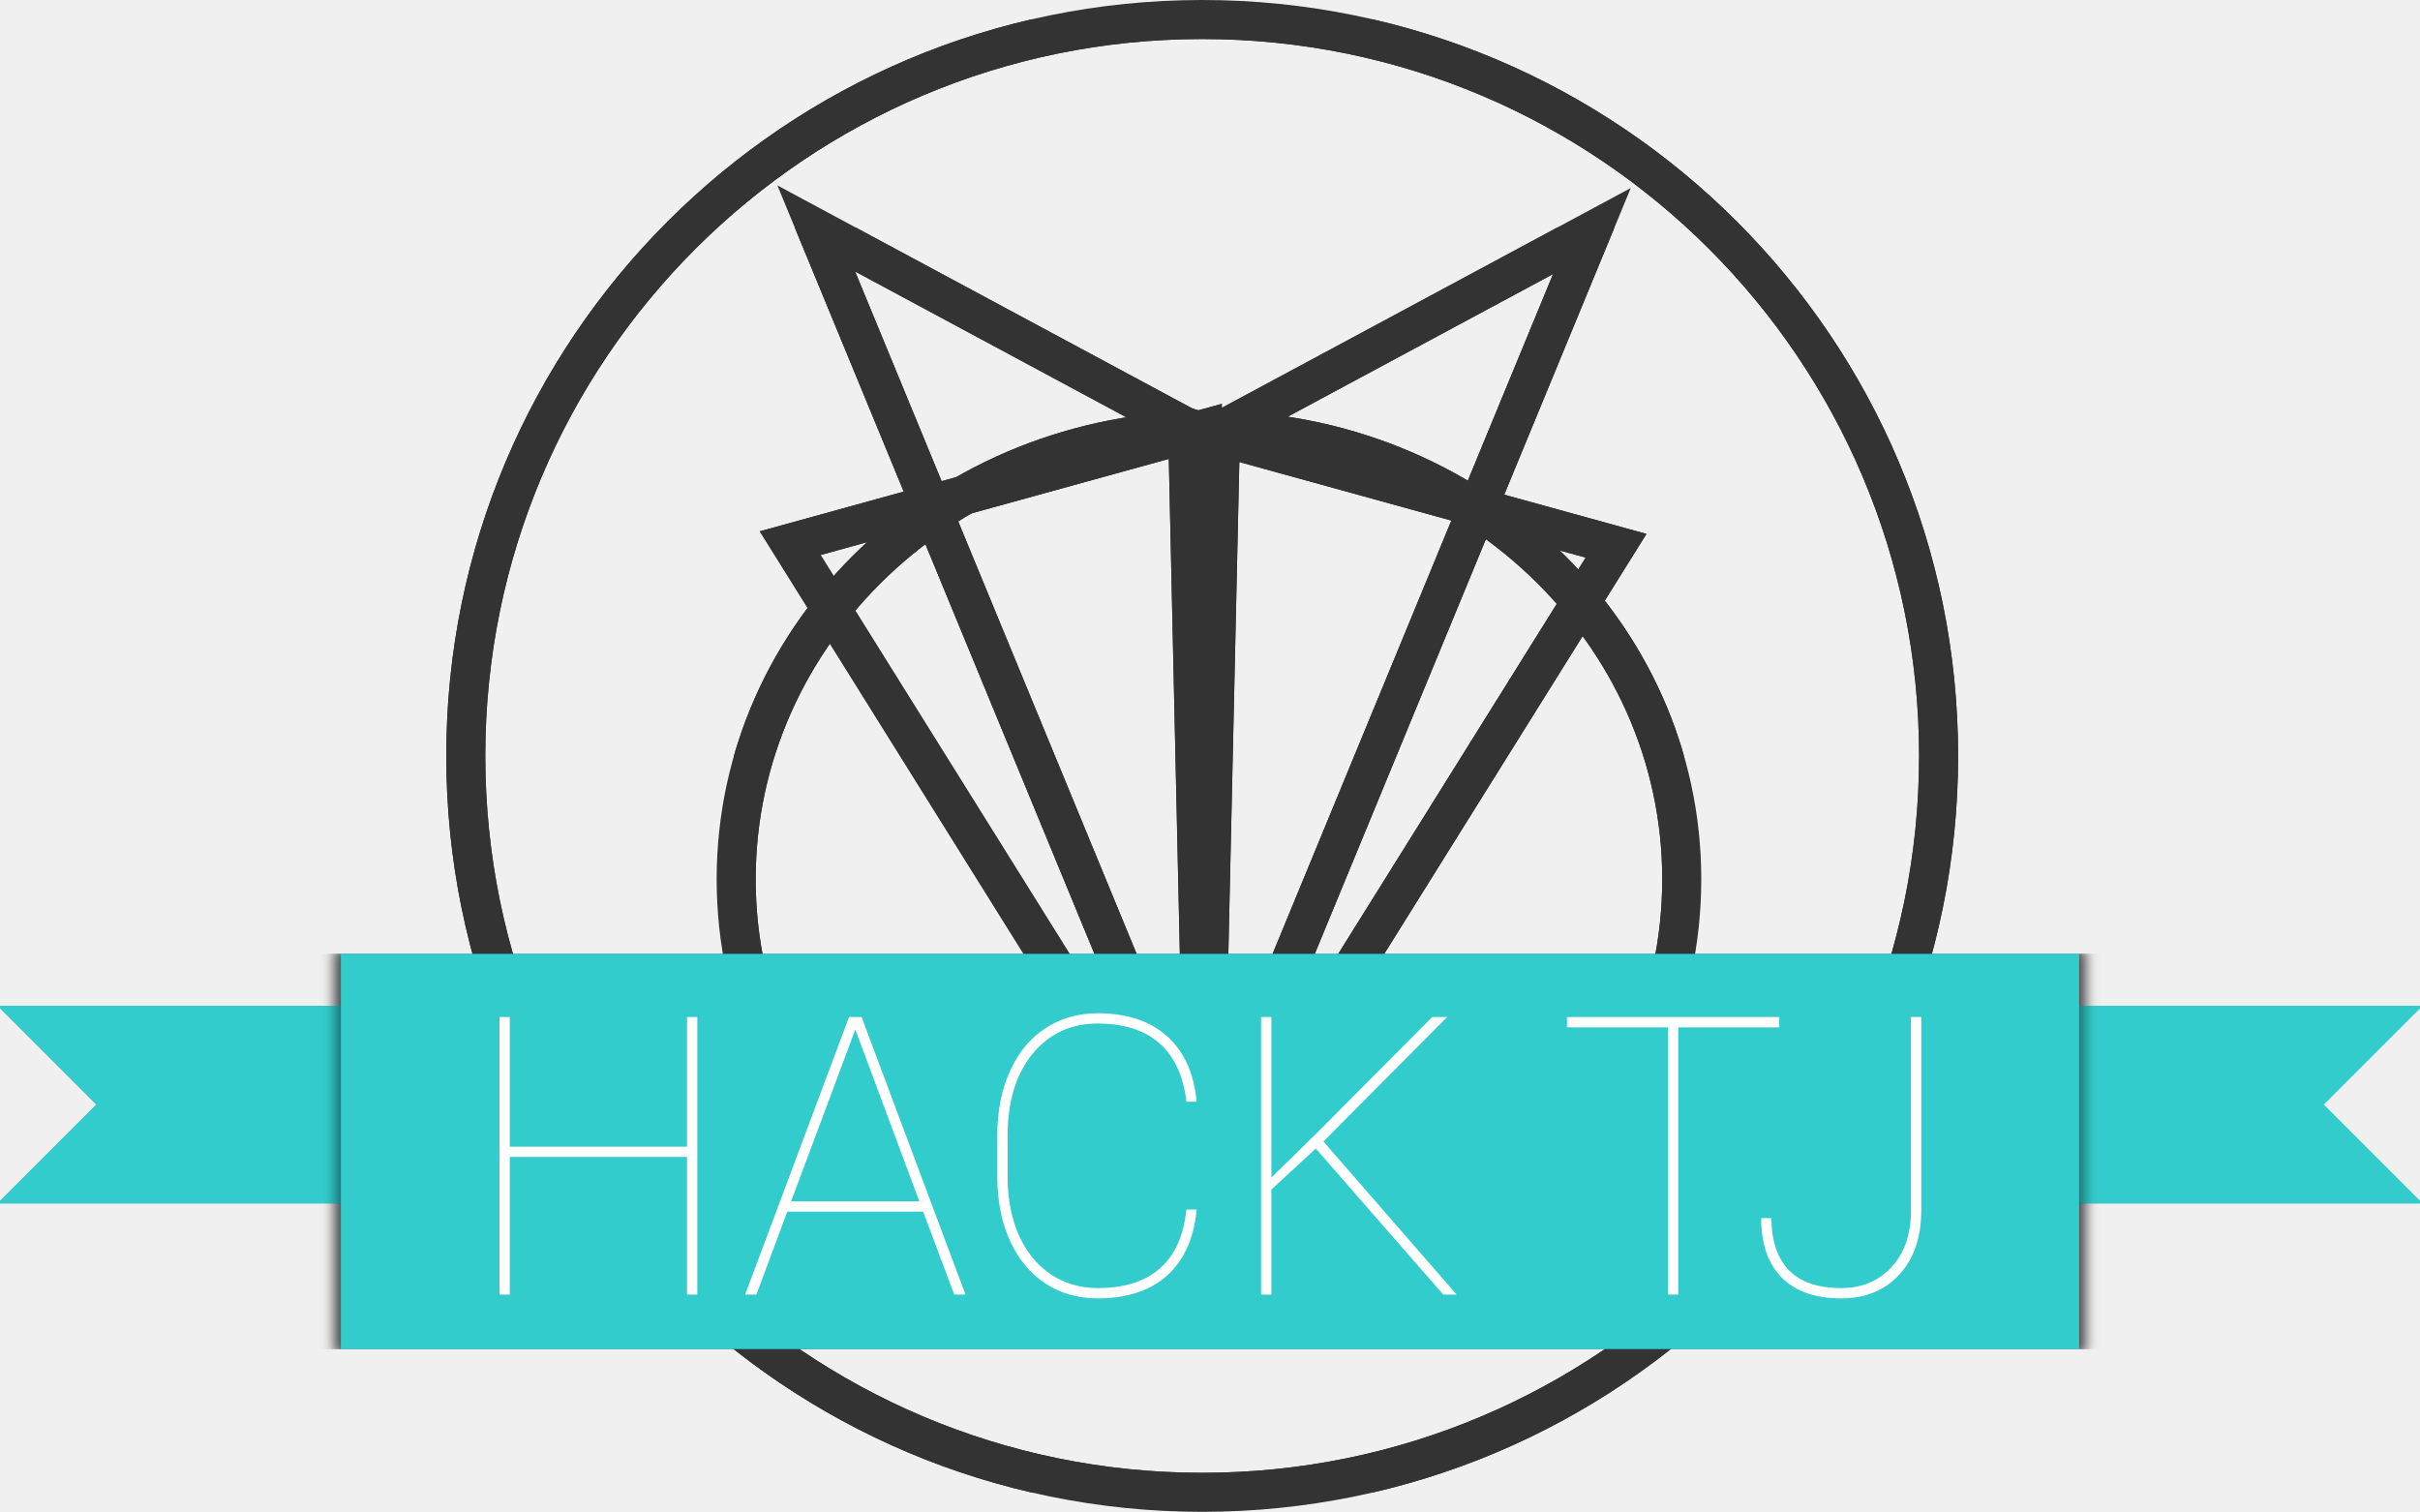
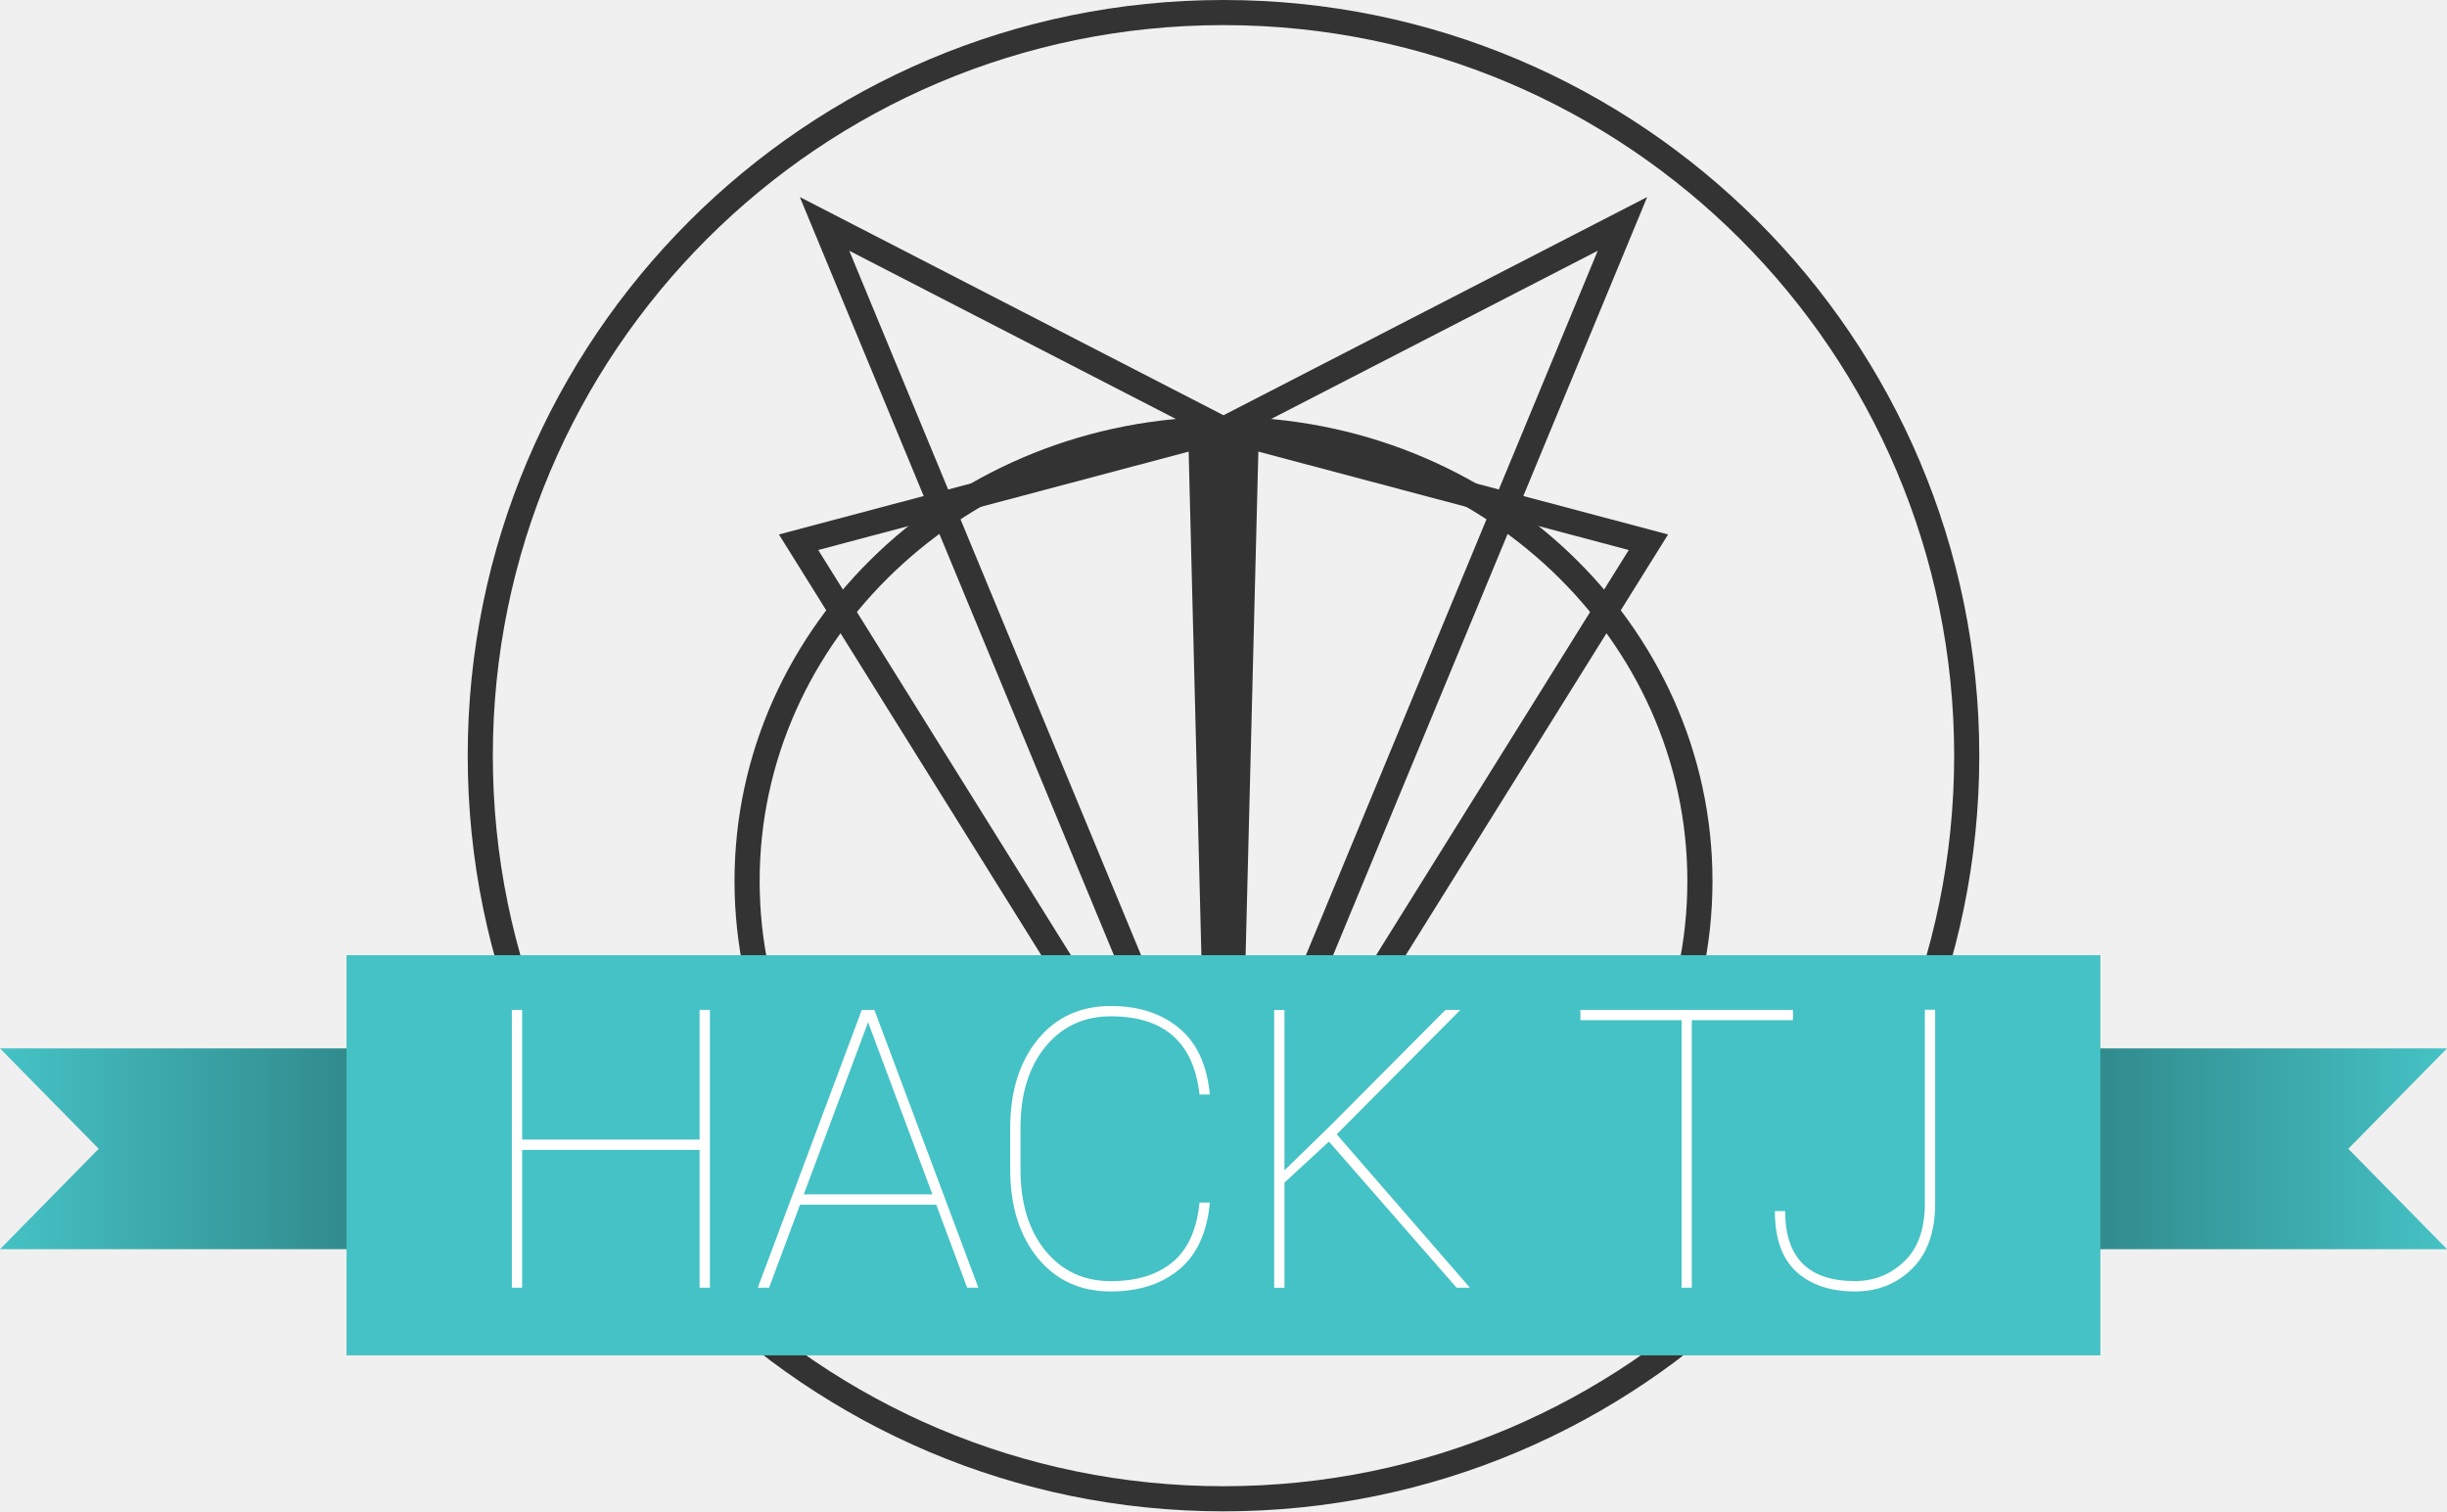
- <svg xmlns="http://www.w3.org/2000/svg" fill="none" viewBox="70 419 1860 1162">
-   <g id="Logo On White">
-     <g id="Logo-Print" clip-path="url(#clip0)">
-       <g id="TJ Logo" clip-path="url(#clip1)">
-         <path id="Line" d="M995 1337V1437" stroke="#333333" stroke-width="30" stroke-linecap="square" />
-         <ellipse id="Oval 2" cx="999.203" cy="1094.84" rx="363.383" ry="345.164" stroke="#333333" stroke-width="30" />
-         <path id="Triangle 1" fill-rule="evenodd" clip-rule="evenodd" d="M995.516 1317.27L982.805 748.023L697.367 594.594L995.516 1317.27Z" stroke="#333333" stroke-width="30" />
-         <path id="Triangle 3" fill-rule="evenodd" clip-rule="evenodd" d="M994.086 1343.8V749.062L677.32 836.477L994.086 1343.8Z" stroke="#333333" stroke-width="30" />
-         <path id="Triangle 4" fill-rule="evenodd" clip-rule="evenodd" d="M995.32 1345.8V751.062L1312.09 838.477L995.32 1345.8Z" stroke="#333333" stroke-width="30" />
-         <path id="Triangle 2" fill-rule="evenodd" clip-rule="evenodd" d="M995.367 1319.27L1008.08 750.023L1293.52 596.594L995.367 1319.27Z" stroke="#333333" stroke-width="30" />
-       </g>
-       <circle id="Circle" cx="994" cy="1000" r="566" stroke="#333333" stroke-width="30" />
-       <g id="Banner + Mask">
-         <mask id="mask0" mask-type="alpha" maskUnits="userSpaceOnUse" x="70" y="1152" width="1860" height="304">
-           <path id="Mask" fill-rule="evenodd" clip-rule="evenodd" d="M1668 1152H332V1192H70V1194L144 1268L70 1342V1344H332V1456H1668V1344H1930V1342L1856 1268L1930 1194V1192H1668V1152Z" fill="white" />
-         </mask>
-         <g mask="url(#mask0)" />
-         <g id="Banner" clip-path="url(#clip2)">
-           <path id="Rectangle 2" fill-rule="evenodd" clip-rule="evenodd" d="M332 1192H70V1194L144 1268L70 1342V1344H332V1192Z" fill="#A1B6D5" />
-           <path id="Rectangle 3" fill-rule="evenodd" clip-rule="evenodd" d="M1668 1192H1930V1194L1856 1268L1930 1342V1344H1668V1192Z" fill="#A1B6D5" />
-           <g id="Rectangle 1" filter="url(#filter0_d)">
-             <rect x="332" y="1152" width="1336" height="304" fill="#A1B6D5" />
-           </g>
-         </g>
-       </g>
-       <path id="HACK TJ" d="M581.348 1452H573.438V1346.24H437.207V1452H429.297V1238.72H437.207V1338.33H573.438V1238.72H581.348V1452ZM754.932 1388.28H650.488L626.758 1452H618.115L697.949 1238.72H707.617L787.451 1452H778.809L754.932 1388.28ZM653.418 1380.37H752.002L702.783 1248.24L653.418 1380.37ZM965.137 1386.67C963.086 1408.64 955.518 1425.54 942.432 1437.35C929.346 1449.07 911.572 1454.93 889.111 1454.93C873.975 1454.93 860.547 1451.12 848.828 1443.5C837.207 1435.79 828.174 1424.9 821.729 1410.84C815.283 1396.68 812.012 1380.52 811.914 1362.35V1329.39C811.914 1311.23 815.088 1295.02 821.436 1280.76C827.783 1266.4 836.816 1255.32 848.535 1247.51C860.352 1239.7 873.877 1235.79 889.111 1235.79C911.377 1235.79 929.102 1241.65 942.285 1253.37C955.469 1265.09 963.086 1281.88 965.137 1303.76H957.227C954.98 1284.13 948.145 1269.24 936.719 1259.08C925.293 1248.83 909.424 1243.7 889.111 1243.7C868.408 1243.7 851.66 1251.51 838.867 1267.14C826.172 1282.76 819.824 1303.71 819.824 1329.98V1361.33C819.824 1378.12 822.656 1393.02 828.32 1406C833.984 1418.89 842.09 1428.95 852.637 1436.18C863.281 1443.41 875.439 1447.02 889.111 1447.02C909.521 1447.02 925.439 1441.99 936.865 1431.93C948.389 1421.87 955.176 1406.79 957.227 1386.67H965.137ZM1056.69 1339.79L1022.56 1371.29V1452H1014.65V1238.72H1022.56V1362.06L1057.71 1327.63L1146.19 1238.72H1157.62L1062.55 1334.37L1164.94 1452H1154.69L1056.69 1339.79ZM1412.94 1246.63H1335.3V1452H1327.39V1246.63H1249.76V1238.72H1412.94V1246.63ZM1514.16 1238.72H1522.07V1387.25C1522.07 1407.86 1516.46 1424.31 1505.22 1436.62C1493.99 1448.83 1479.1 1454.93 1460.55 1454.93C1440.62 1454.93 1425.39 1449.61 1414.84 1438.96C1404.3 1428.32 1399.02 1413.08 1399.02 1393.26H1406.93C1406.93 1410.64 1411.38 1423.97 1420.26 1433.25C1429.25 1442.43 1442.68 1447.02 1460.55 1447.02C1476.17 1447.02 1488.92 1441.79 1498.78 1431.35C1508.74 1420.9 1513.87 1406.69 1514.16 1388.72V1238.72Z" fill="white" />
-     </g>
-     <g id="Logo-Print_2">
-       <g id="TJ Logo_2">
-         <path id="Line_2" d="M995 1337V1437" stroke="#333333" stroke-width="30" stroke-linecap="square" />
-         <ellipse id="Oval 2_2" cx="999.203" cy="1094.84" rx="363.383" ry="345.164" stroke="#333333" stroke-width="30" />
-         <path id="Triangle 1_2" fill-rule="evenodd" clip-rule="evenodd" d="M995.516 1317.27L982.805 748.023L697.367 594.594L995.516 1317.27Z" stroke="#333333" stroke-width="30" />
-         <path id="Triangle 3_2" fill-rule="evenodd" clip-rule="evenodd" d="M994.086 1343.8V749.062L677.32 836.477L994.086 1343.8Z" stroke="#333333" stroke-width="30" />
-         <path id="Triangle 4_2" fill-rule="evenodd" clip-rule="evenodd" d="M995.32 1345.8V751.062L1312.09 838.477L995.32 1345.8Z" stroke="#333333" stroke-width="30" />
-         <path id="Triangle 2_2" fill-rule="evenodd" clip-rule="evenodd" d="M995.367 1319.27L1008.08 750.023L1293.52 596.594L995.367 1319.27Z" stroke="#333333" stroke-width="30" />
-       </g>
-       <circle id="Circle_2" cx="994" cy="1000" r="566" stroke="#333333" stroke-width="30" />
-       <g id="Banner + Mask_2">
-         <mask id="mask1" mask-type="alpha" maskUnits="userSpaceOnUse" x="70" y="1152" width="1860" height="304">
-           <path id="Mask_2" fill-rule="evenodd" clip-rule="evenodd" d="M1668 1152H332V1192H70V1194L144 1268L70 1342V1344H332V1456H1668V1344H1930V1342L1856 1268L1930 1194V1192H1668V1152Z" fill="white" />
-         </mask>
-         <g mask="url(#mask1)" />
-         <g id="Banner_2" clip-path="url(#clip3)">
-           <path id="Rectangle 2_2" fill-rule="evenodd" clip-rule="evenodd" d="M332 1192H70V1194L144 1268L70 1342V1344H332V1192Z" fill="#33CCCC" />
-           <path id="Rectangle 3_2" fill-rule="evenodd" clip-rule="evenodd" d="M1668 1192H1930V1194L1856 1268L1930 1342V1344H1668V1192Z" fill="#33CCCC" />
-           <g id="Rectangle 1_2" filter="url(#filter1_d)">
-             <rect x="332" y="1152" width="1336" height="304" fill="#33CCCC" />
-           </g>
-         </g>
-       </g>
-       <path id="HACK TJ_2" d="M605.957 1414H598.047V1308.24H461.816V1414H453.906V1200.72H461.816V1300.33H598.047V1200.72H605.957V1414ZM779.541 1350.28H675.098L651.367 1414H642.725L722.559 1200.72H732.227L812.061 1414H803.418L779.541 1350.28ZM678.027 1342.37H776.611L727.393 1210.24L678.027 1342.37ZM989.746 1348.67C987.695 1370.64 980.127 1387.54 967.041 1399.35C953.955 1411.07 936.182 1416.93 913.721 1416.93C898.584 1416.93 885.156 1413.12 873.438 1405.5C861.816 1397.79 852.783 1386.9 846.338 1372.84C839.893 1358.68 836.621 1342.52 836.523 1324.35V1291.39C836.523 1273.23 839.697 1257.02 846.045 1242.76C852.393 1228.4 861.426 1217.32 873.145 1209.51C884.961 1201.7 898.486 1197.79 913.721 1197.79C935.986 1197.79 953.711 1203.65 966.895 1215.37C980.078 1227.09 987.695 1243.88 989.746 1265.76H981.836C979.59 1246.13 972.754 1231.24 961.328 1221.08C949.902 1210.83 934.033 1205.7 913.721 1205.7C893.018 1205.7 876.27 1213.51 863.477 1229.14C850.781 1244.76 844.434 1265.71 844.434 1291.98V1323.33C844.434 1340.12 847.266 1355.02 852.93 1368C858.594 1380.89 866.699 1390.95 877.246 1398.18C887.891 1405.41 900.049 1409.02 913.721 1409.02C934.131 1409.02 950.049 1403.99 961.475 1393.93C972.998 1383.87 979.785 1368.79 981.836 1348.67H989.746ZM1081.3 1301.79L1047.17 1333.29V1414H1039.26V1200.72H1047.17V1324.06L1082.32 1289.63L1170.8 1200.72H1182.23L1087.16 1296.37L1189.55 1414H1179.3L1081.3 1301.79ZM1437.55 1208.63H1359.91V1414H1352V1208.63H1274.37V1200.72H1437.55V1208.63ZM1538.77 1200.72H1546.68V1349.25C1546.68 1369.86 1541.06 1386.31 1529.83 1398.62C1518.6 1410.83 1503.71 1416.93 1485.16 1416.93C1465.23 1416.93 1450 1411.61 1439.45 1400.96C1428.91 1390.32 1423.63 1375.08 1423.63 1355.26H1431.54C1431.54 1372.64 1435.99 1385.97 1444.87 1395.25C1453.86 1404.43 1467.29 1409.02 1485.16 1409.02C1500.78 1409.02 1513.53 1403.79 1523.39 1393.35C1533.35 1382.9 1538.48 1368.69 1538.77 1350.72V1200.72Z" fill="white" />
+ <svg xmlns="http://www.w3.org/2000/svg" version="1.1" id="svg8" x="0" y="0" xml:space="preserve" viewBox="209 767.5 2922 1805">
+   <style>
+     .st1{stroke-linecap:square}.st1,.st2{fill:none;stroke:#333;stroke-width:30;stroke-miterlimit:15.118}.st5{fill:#fff}
+   </style>
+   <g id="layer2">
+     <path id="rect978" fill="none" d="M0 0h3340v3340H0z" />
+   </g>
+   <g id="layer3">
+     <ellipse id="path1193" class="st1" cx="1670" cy="1819.8" rx="568.9" ry="539.5" />
+     <g id="g1269">
+       <path id="path1198" class="st2" d="M1670 2185.1l-476.4-1150.2 476.4 245.4-507.4 134.8 507.4 813.8m0-43.8l476.4-1150.2-476.4 245.4 507.4 134.8-507.4 813.8" />
+       <path id="path1263" class="st2" d="M1642.9 1287.5l27.1 1071.7V1280.3m27.1 7.2L1670 2359.2V1280.3" />
    </g>
  </g>
-   <defs>
-     <filter id="filter0_d" x="306" y="1126" width="1388" height="356" filterUnits="userSpaceOnUse" color-interpolation-filters="sRGB">
-       <feFlood flood-opacity="0" result="BackgroundImageFix" />
-       <feColorMatrix in="SourceAlpha" type="matrix" values="0 0 0 0 0 0 0 0 0 0 0 0 0 0 0 0 0 0 127 0" />
-       <feMorphology radius="3" operator="dilate" in="SourceAlpha" result="effect1_dropShadow" />
-       <feOffset />
-       <feGaussianBlur stdDeviation="5" />
-       <feColorMatrix type="matrix" values="0 0 0 0 0 0 0 0 0 0 0 0 0 0 0 0 0 0 0.5 0" />
-       <feBlend mode="normal" in2="BackgroundImageFix" result="effect1_dropShadow" />
-       <feBlend mode="normal" in="SourceGraphic" in2="effect1_dropShadow" result="shape" />
-     </filter>
-     <filter id="filter1_d" x="306" y="1126" width="1388" height="356" filterUnits="userSpaceOnUse" color-interpolation-filters="sRGB">
-       <feFlood flood-opacity="0" result="BackgroundImageFix" />
-       <feColorMatrix in="SourceAlpha" type="matrix" values="0 0 0 0 0 0 0 0 0 0 0 0 0 0 0 0 0 0 127 0" />
-       <feMorphology radius="3" operator="dilate" in="SourceAlpha" result="effect1_dropShadow" />
-       <feOffset />
-       <feGaussianBlur stdDeviation="5" />
-       <feColorMatrix type="matrix" values="0 0 0 0 0 0 0 0 0 0 0 0 0 0 0 0 0 0 0.5 0" />
-       <feBlend mode="normal" in2="BackgroundImageFix" result="effect1_dropShadow" />
-       <feBlend mode="normal" in="SourceGraphic" in2="effect1_dropShadow" result="shape" />
-     </filter>
-     <clipPath id="clip0">
-       <rect width="930" height="566" fill="white" transform="translate(70 434) scale(2)" />
-     </clipPath>
-     <clipPath id="clip1">
-       <rect width="365" height="424" fill="white" transform="translate(634 594) scale(2)" />
-     </clipPath>
-     <clipPath id="clip2">
-       <rect width="930" height="152" fill="white" transform="translate(70 1152) scale(2)" />
-     </clipPath>
-     <clipPath id="clip3">
-       <rect width="930" height="152" fill="white" transform="translate(70 1152) scale(2)" />
-     </clipPath>
-   </defs>
+   <g id="layer4">
+     <circle id="path1196" class="st1" cx="1670" cy="1670" r="887.5" />
+   </g>
+   <g id="layer6">
+     <linearGradient id="path1277_1_" gradientUnits="userSpaceOnUse" x1="209" y1="1200.5" x2="3131" y2="1200.5" gradientTransform="matrix(1 0 0 -1 0 3340)">
+       <stop offset="0" stop-color="#45c2c5" />
+       <stop offset=".5" />
+       <stop offset="1" stop-color="#45c2c5" />
+     </linearGradient>
+     <path id="path1277" d="M2486.2 2019.6H3131l-117.9 119.9h-527l.1-119.9zm0 239.8H3131l-117.9-119.9h-527l.1 119.9zM853.8 2019.6H209l117.9 119.9h527v-119.9h-.1zm0 239.8H209l117.9-119.9h527v119.9h-.1z" fill="url(#path1277_1_)" />
+   </g>
+   <g id="layer5">
+     <path id="rect1274" d="M622.8 1908.3h2094.3v477.9H622.8v-477.9z" fill-rule="evenodd" clip-rule="evenodd" fill="#45c2c5" />
+   </g>
+   <g id="layer7">
+     <g id="text1772">
+       <path id="path1644" class="st5" d="M1044.4 2305.4v-164.5H832.5v164.5h-12.3v-331.8h12.3v154.9h211.9v-154.9h12.3v331.8h-12.3z" />
+       <path id="path1646" class="st5" d="M1113.9 2305.4l124.2-331.8h15l124.2 331.8h-13.4l-36.9-99.1h-162.7l-36.9 99.1h-13.5zm54.9-111.5h153.6l-76.8-205.5-76.8 205.5z" />
+       <path id="path1648" class="st5" d="M1641.4 2203.7h12.3c-3.3 35.9-15.6 62.5-36.7 80s-48.3 26.2-81.6 26.2c-36.5 0-65.6-13.4-87.5-40.3-21.7-26.9-32.6-62-32.6-105.3v-49.7c0-43.3 10.9-78.4 32.6-105.3 21.9-26.9 51-40.3 87.5-40.3 33.3 0 60.5 8.8 81.6 26.4 21.1 17.5 33.3 43.9 36.7 79.3h-12.3c-7-62.3-42.3-93.4-106-93.4-32.2 0-58.3 12.2-78.2 36.5-19.7 24.3-29.6 56.4-29.6 96.4v50.1c0 40.3 9.9 72.5 29.6 96.8 19.9 24.3 46 36.5 78.2 36.5 30.8 0 55.4-7.5 73.6-22.6 18.3-15 29.1-38.8 32.4-71.3z" />
+       <path id="path1650" class="st5" d="M1948.3 2305.4l-152.4-174.5-53.1 49v125.6h-12.3v-331.8h12.3v191.6l54.2-52.9 138.1-138.8h17.8l-147.7 148.6 159 183.2h-15.9z" />
+       <path id="path1652" class="st5" d="M2096.2 1985.9v-12.3H2350v12.3h-120.8v319.5H2217v-319.5h-120.8z" />
+       <path id="path1654" class="st5" d="M2507.5 2204.6v-231.1h12.3v231.1c0 34-9.2 60.1-27.6 78.2-18.4 18.1-41.1 27.1-68.1 27.1-29.3 0-52.6-7.8-70-23.5-17.2-15.8-25.7-40-25.7-72.5h12.3c0 55.8 27.8 83.6 83.4 83.6 22.8 0 42.4-7.8 58.8-23.5 16.4-15.5 24.6-38.7 24.6-69.4z" />
+     </g>
+   </g>
</svg>
